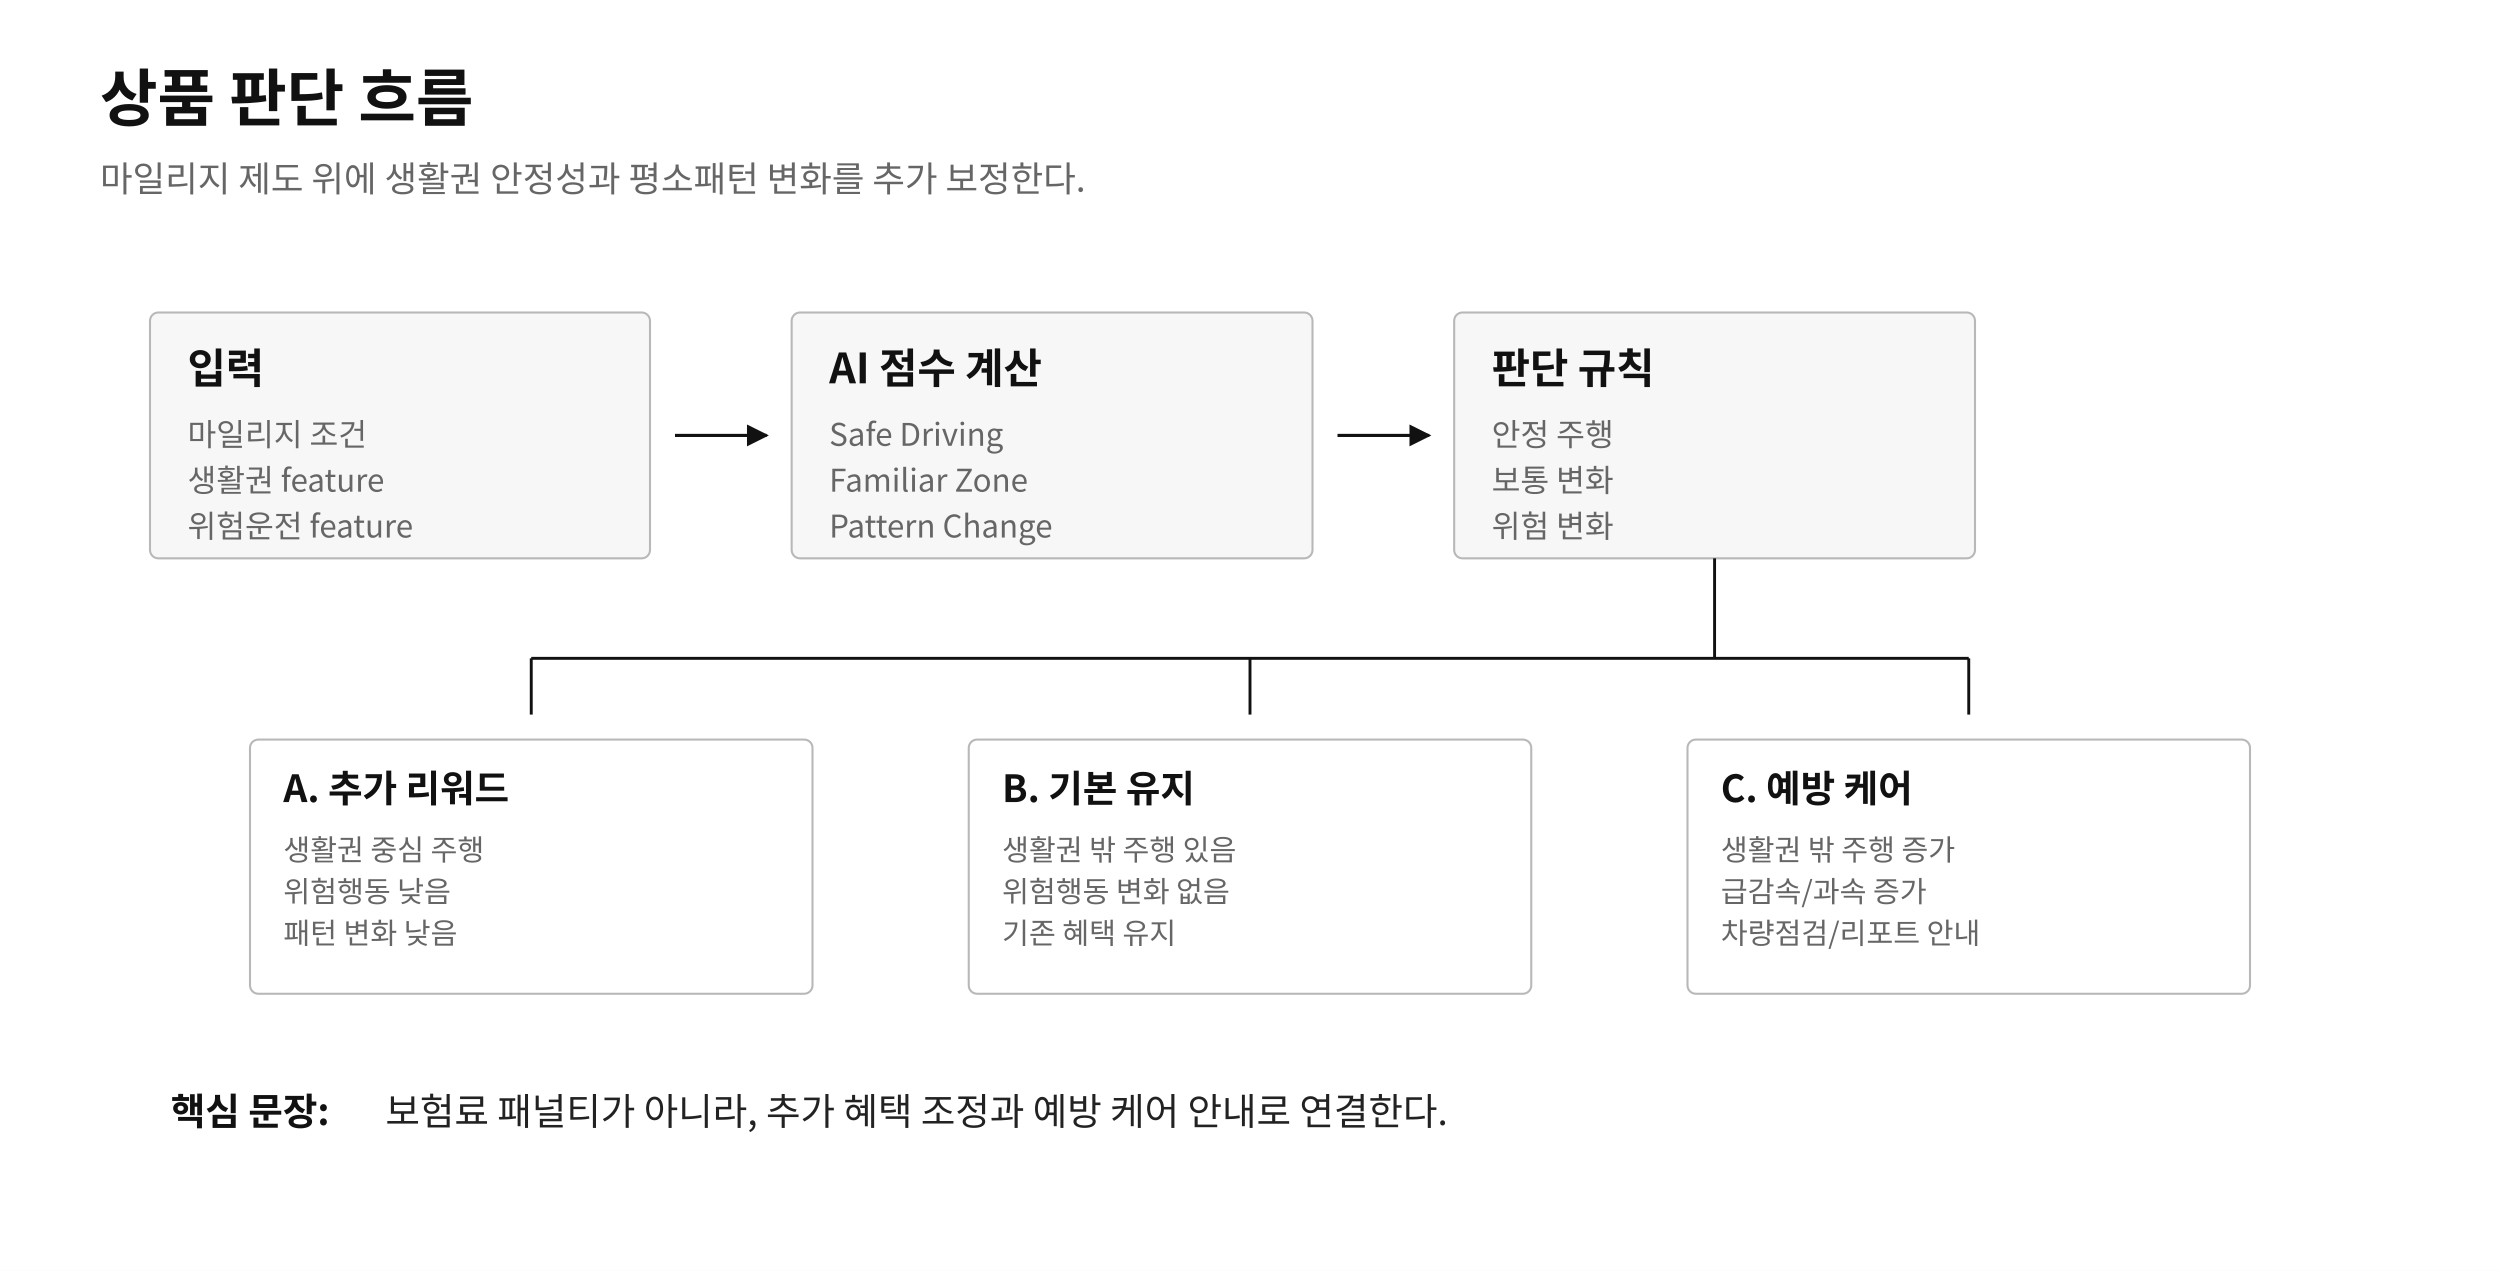
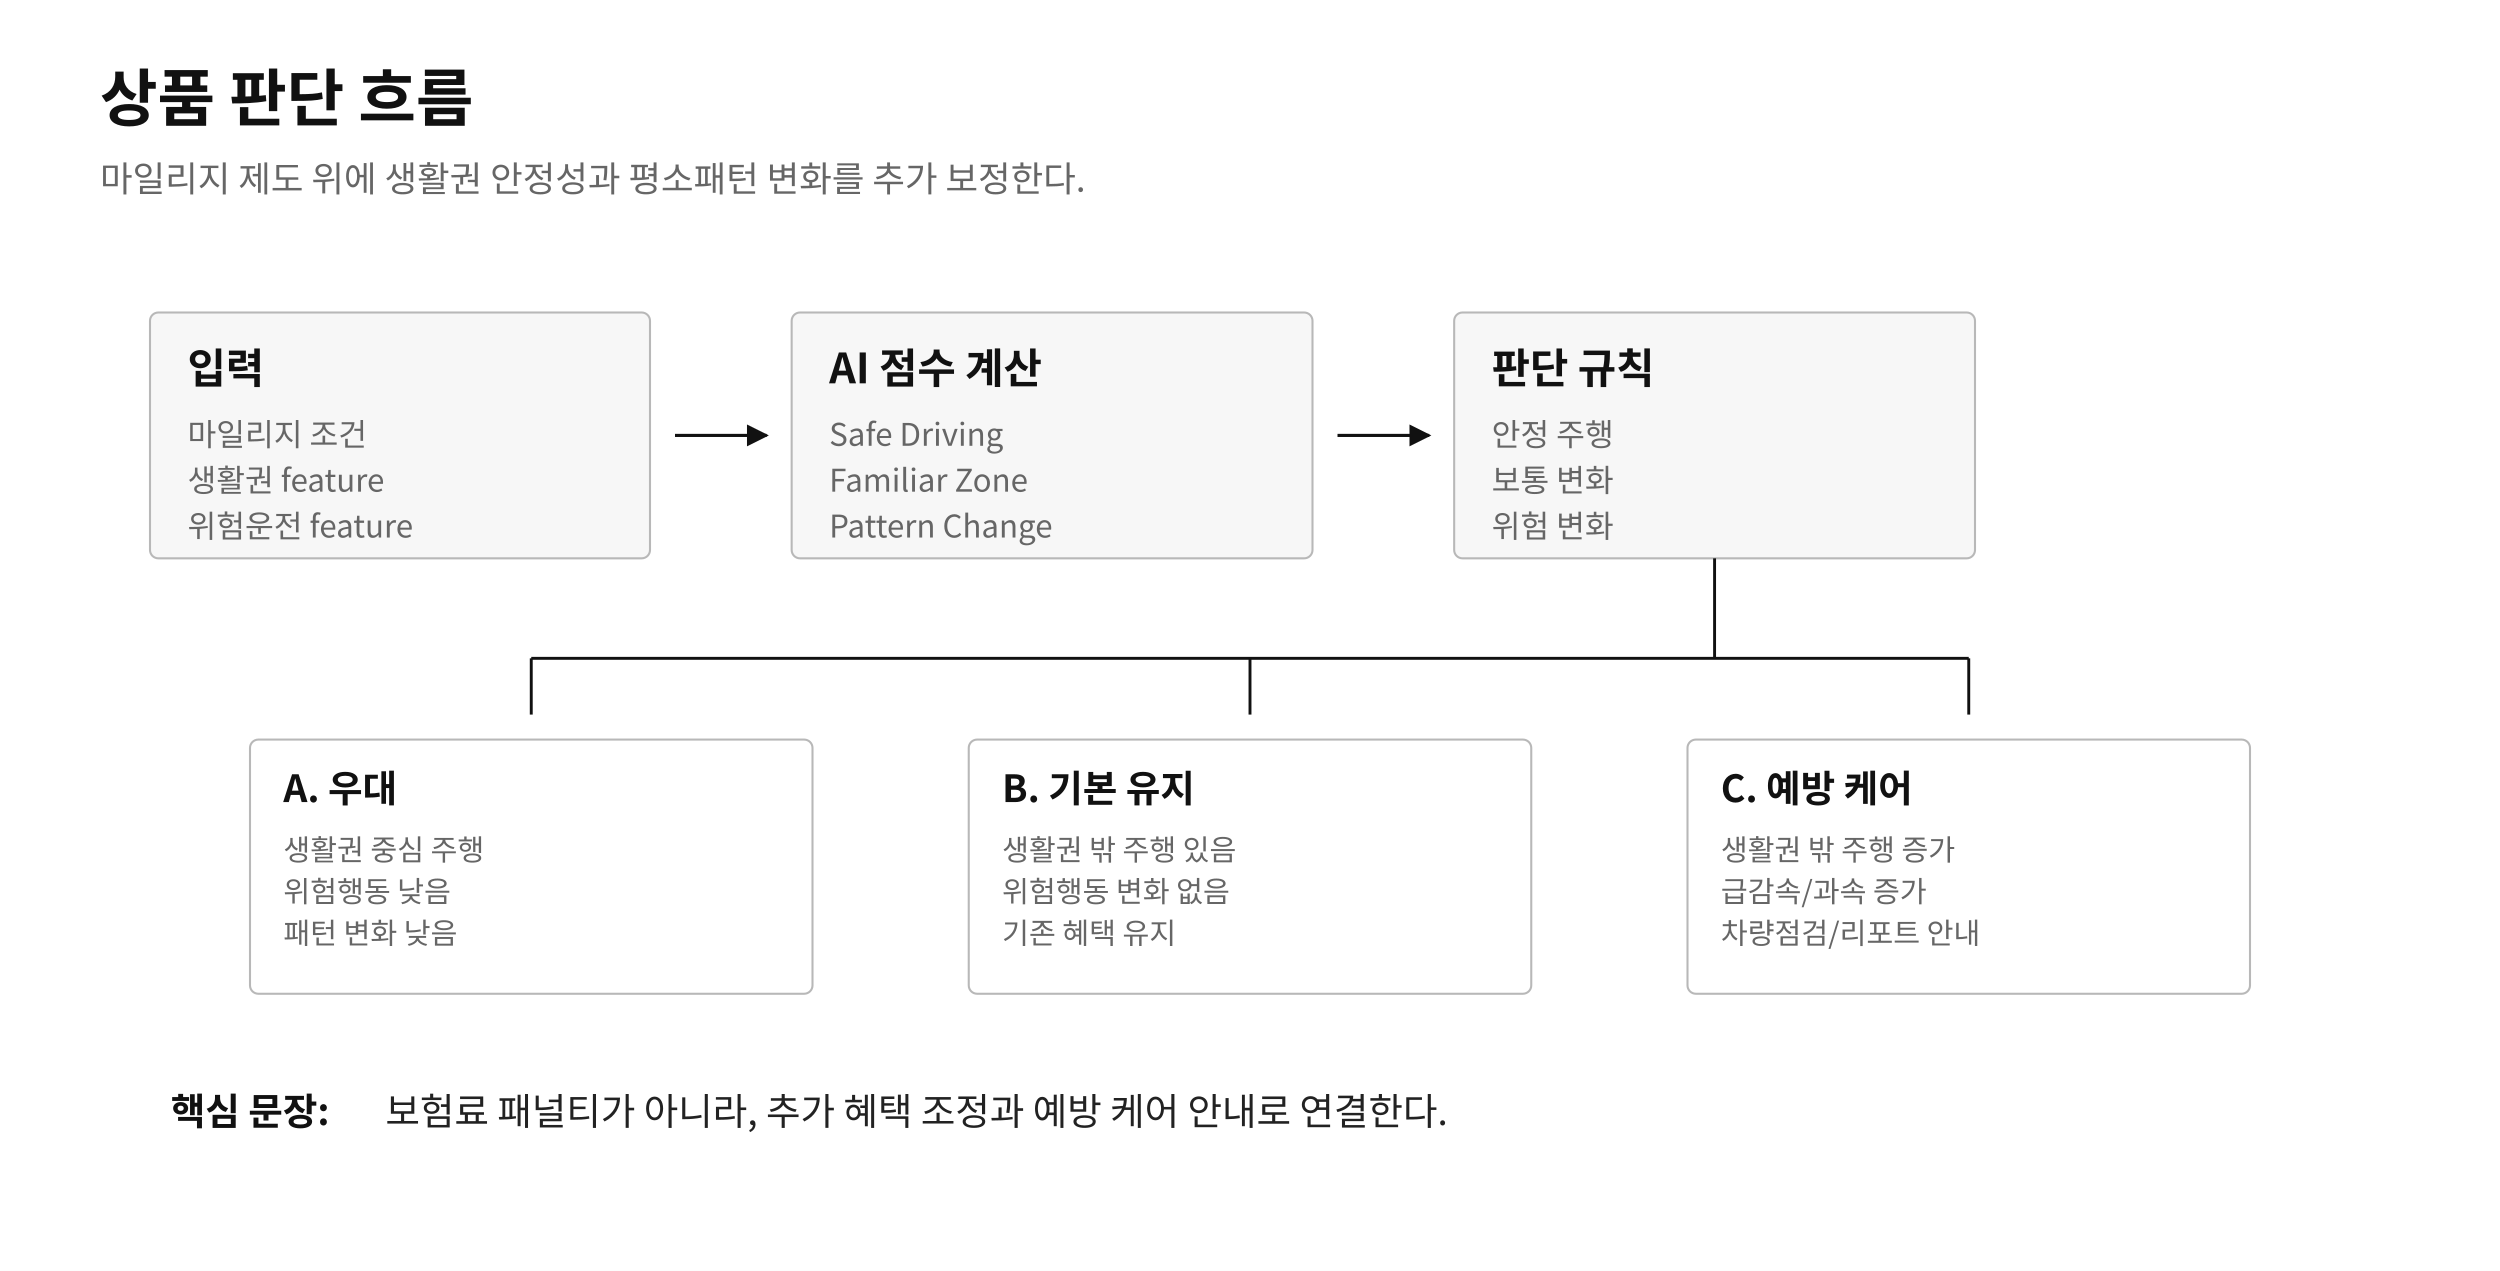
<svg xmlns="http://www.w3.org/2000/svg" width="1200" height="610" viewBox="0 0 1200 610">
  <defs>
    <marker id="arrow" viewBox="0 0 10 10" refX="9" refY="5" markerWidth="7" markerHeight="7" orient="auto-start-reverse">
      <path d="M 0 0 L 10 5 L 0 10 z" fill="#111111" />
    </marker>
  </defs>
  <rect x="0" y="0" width="1200" height="610" fill="#FFFFFF" />
  <text x="48" y="58" font-family="Apple SD Gothic Neo, Noto Sans KR, Noto Sans CJK KR, Arial, sans-serif" font-size="30" font-weight="800" fill="#111111">상품 판단 흐름</text>
  <text x="48" y="92" font-family="Apple SD Gothic Neo, Noto Sans KR, Noto Sans CJK KR, Arial, sans-serif" font-size="17" font-weight="400" fill="#666666">마일리지 제도 위에 생활권 안정성과 평소패턴 변화를 추가 보정한다.</text>
  <rect x="72" y="150" width="240" height="118" rx="4" fill="#F7F7F7" stroke="#B8B8B8" stroke-width="1" />
  <text x="90" y="184" font-family="Apple SD Gothic Neo, Noto Sans KR, Noto Sans CJK KR, Arial, sans-serif" font-size="20" font-weight="700" fill="#111111">입력</text>
  <text x="90" y="214" font-family="Apple SD Gothic Neo, Noto Sans KR, Noto Sans CJK KR, Arial, sans-serif" font-size="15" font-weight="400" fill="#666666">마일리지 조건</text>
  <text x="90" y="236" font-family="Apple SD Gothic Neo, Noto Sans KR, Noto Sans CJK KR, Arial, sans-serif" font-size="15" font-weight="400" fill="#666666">생활권 feature</text>
  <text x="90" y="258" font-family="Apple SD Gothic Neo, Noto Sans KR, Noto Sans CJK KR, Arial, sans-serif" font-size="15" font-weight="400" fill="#666666">위험운전 feature</text>
  <rect x="380" y="150" width="250" height="118" rx="4" fill="#F7F7F7" stroke="#B8B8B8" stroke-width="1" />
  <text x="398" y="184" font-family="Apple SD Gothic Neo, Noto Sans KR, Noto Sans CJK KR, Arial, sans-serif" font-size="20" font-weight="700" fill="#111111">AI 점수 계산</text>
  <text x="398" y="214" font-family="Apple SD Gothic Neo, Noto Sans KR, Noto Sans CJK KR, Arial, sans-serif" font-size="15" font-weight="400" fill="#666666">Safe Driving</text>
  <text x="398" y="236" font-family="Apple SD Gothic Neo, Noto Sans KR, Noto Sans CJK KR, Arial, sans-serif" font-size="15" font-weight="400" fill="#666666">Familiar Zone</text>
  <text x="398" y="258" font-family="Apple SD Gothic Neo, Noto Sans KR, Noto Sans CJK KR, Arial, sans-serif" font-size="15" font-weight="400" fill="#666666">Pattern Change</text>
  <rect x="698" y="150" width="250" height="118" rx="4" fill="#F7F7F7" stroke="#B8B8B8" stroke-width="1" />
  <text x="716" y="184" font-family="Apple SD Gothic Neo, Noto Sans KR, Noto Sans CJK KR, Arial, sans-serif" font-size="20" font-weight="700" fill="#111111">판단 규칙</text>
  <text x="716" y="214" font-family="Apple SD Gothic Neo, Noto Sans KR, Noto Sans CJK KR, Arial, sans-serif" font-size="15" font-weight="400" fill="#666666">안정 주행</text>
  <text x="716" y="236" font-family="Apple SD Gothic Neo, Noto Sans KR, Noto Sans CJK KR, Arial, sans-serif" font-size="15" font-weight="400" fill="#666666">보통 변화</text>
  <text x="716" y="258" font-family="Apple SD Gothic Neo, Noto Sans KR, Noto Sans CJK KR, Arial, sans-serif" font-size="15" font-weight="400" fill="#666666">위험 변화</text>
  <line x1="324" y1="209" x2="368" y2="209" stroke="#111111" stroke-width="1.5" marker-end="url(#arrow)" />
  <line x1="642" y1="209" x2="686" y2="209" stroke="#111111" stroke-width="1.5" marker-end="url(#arrow)" />
  <rect x="120" y="355" width="270" height="122" rx="4" fill="#FFFFFF" stroke="#B8B8B8" stroke-width="1" />
-   <text x="136" y="385" font-family="Apple SD Gothic Neo, Noto Sans KR, Noto Sans CJK KR, Arial, sans-serif" font-size="18" font-weight="700" fill="#111111">A. 추가 리워드</text>
+   <text x="136" y="385" font-family="Apple SD Gothic Neo, Noto Sans KR, Noto Sans CJK KR, Arial, sans-serif" font-size="18" font-weight="700" fill="#111111">A. 우대</text>
  <text x="136" y="413" font-family="Apple SD Gothic Neo, Noto Sans KR, Noto Sans CJK KR, Arial, sans-serif" font-size="14" font-weight="400" fill="#666666">생활권 중심 주행</text>
  <text x="136" y="433" font-family="Apple SD Gothic Neo, Noto Sans KR, Noto Sans CJK KR, Arial, sans-serif" font-size="14" font-weight="400" fill="#666666">위험행동 낮음</text>
  <text x="136" y="453" font-family="Apple SD Gothic Neo, Noto Sans KR, Noto Sans CJK KR, Arial, sans-serif" font-size="14" font-weight="400" fill="#666666">패턴 변화 낮음</text>
  <rect x="465" y="355" width="270" height="122" rx="4" fill="#FFFFFF" stroke="#B8B8B8" stroke-width="1" />
  <text x="481" y="385" font-family="Apple SD Gothic Neo, Noto Sans KR, Noto Sans CJK KR, Arial, sans-serif" font-size="18" font-weight="700" fill="#111111">B. 기본 유지</text>
  <text x="481" y="413" font-family="Apple SD Gothic Neo, Noto Sans KR, Noto Sans CJK KR, Arial, sans-serif" font-size="14" font-weight="400" fill="#666666">생활권 밖 주행 있음</text>
  <text x="481" y="433" font-family="Apple SD Gothic Neo, Noto Sans KR, Noto Sans CJK KR, Arial, sans-serif" font-size="14" font-weight="400" fill="#666666">위험행동 변화 없음</text>
  <text x="481" y="453" font-family="Apple SD Gothic Neo, Noto Sans KR, Noto Sans CJK KR, Arial, sans-serif" font-size="14" font-weight="400" fill="#666666">기존 혜택 유지</text>
  <rect x="810" y="355" width="270" height="122" rx="4" fill="#FFFFFF" stroke="#B8B8B8" stroke-width="1" />
  <text x="826" y="385" font-family="Apple SD Gothic Neo, Noto Sans KR, Noto Sans CJK KR, Arial, sans-serif" font-size="18" font-weight="700" fill="#111111">C. 예방 케어</text>
  <text x="826" y="413" font-family="Apple SD Gothic Neo, Noto Sans KR, Noto Sans CJK KR, Arial, sans-serif" font-size="14" font-weight="400" fill="#666666">생활권 밖 주행 증가</text>
  <text x="826" y="433" font-family="Apple SD Gothic Neo, Noto Sans KR, Noto Sans CJK KR, Arial, sans-serif" font-size="14" font-weight="400" fill="#666666">급감속/과속 증가</text>
  <text x="826" y="453" font-family="Apple SD Gothic Neo, Noto Sans KR, Noto Sans CJK KR, Arial, sans-serif" font-size="14" font-weight="400" fill="#666666">차량점검/리포트 안내</text>
  <line x1="823" y1="268" x2="823" y2="316" stroke="#111111" stroke-width="1.4" />
  <line x1="255" y1="316" x2="945" y2="316" stroke="#111111" stroke-width="1.4" />
  <line x1="255" y1="316" x2="255" y2="343" stroke="#111111" stroke-width="1.4" />
  <line x1="600" y1="316" x2="600" y2="343" stroke="#111111" stroke-width="1.4" />
  <line x1="945" y1="316" x2="945" y2="343" stroke="#111111" stroke-width="1.4" />
  <text x="82" y="540" font-family="Apple SD Gothic Neo, Noto Sans KR, Noto Sans CJK KR, Arial, sans-serif" font-size="18" font-weight="800" fill="#111111">핵심 문장:</text>
  <text x="185" y="540" font-family="Apple SD Gothic Neo, Noto Sans KR, Noto Sans CJK KR, Arial, sans-serif" font-size="18" font-weight="400" fill="#222222">보험료 패널티가 아니라, 추가 혜택 조정과 예방 케어 안내로 연결한다.</text>
</svg>
